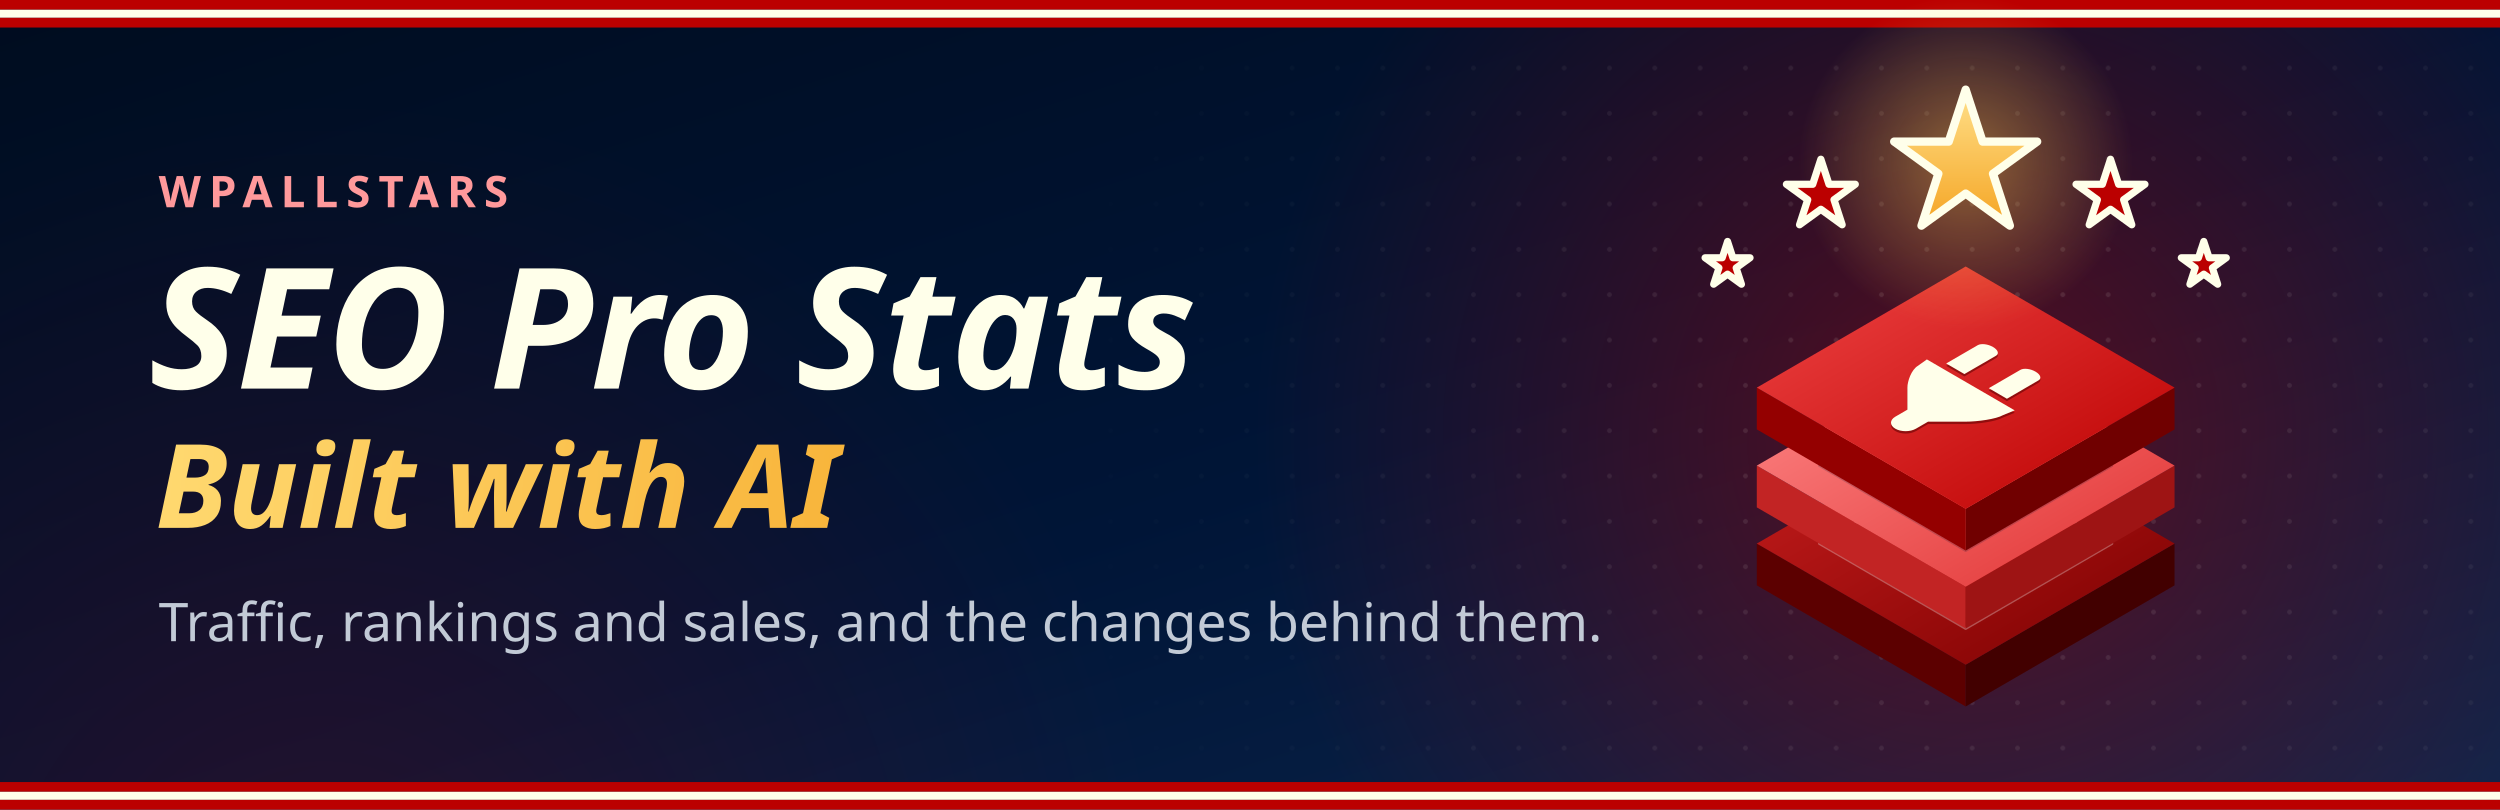
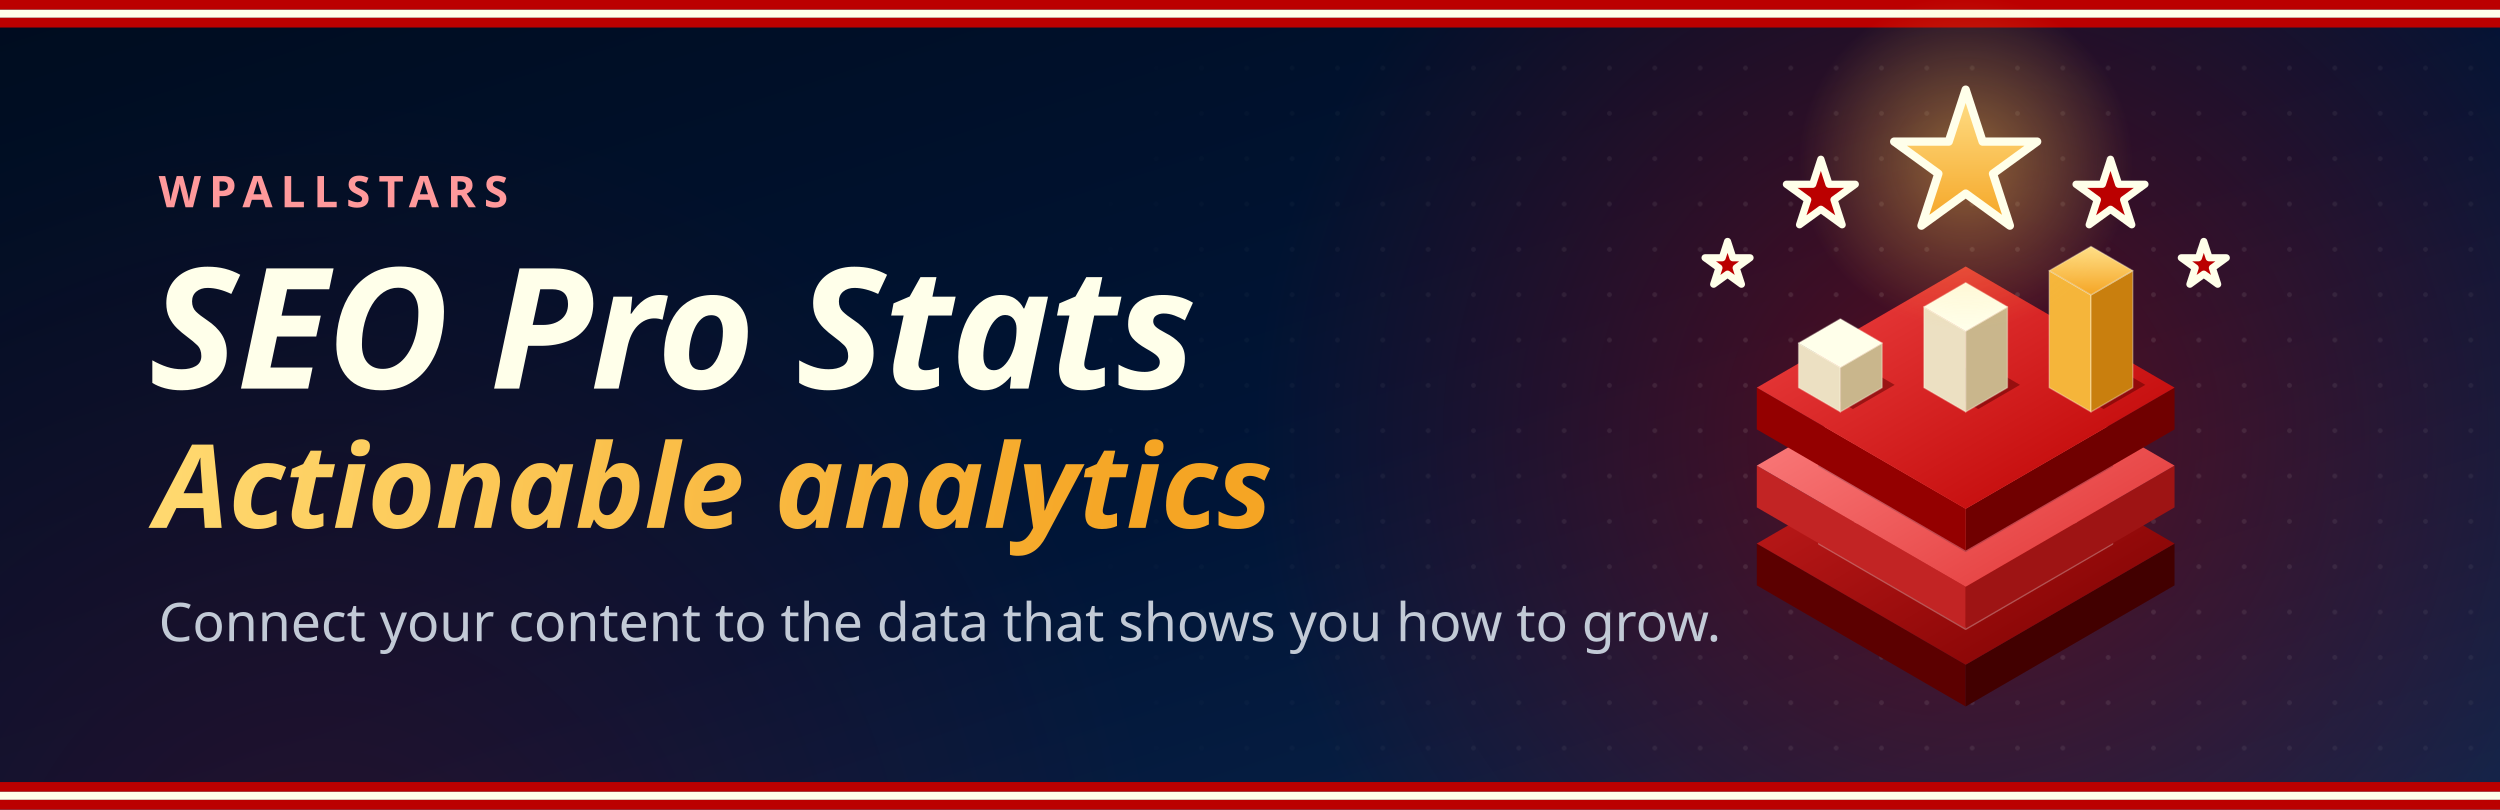
<svg xmlns="http://www.w3.org/2000/svg" xmlns:xlink="http://www.w3.org/1999/xlink" width="1544" height="500" viewBox="0 0 1544 500">
  <defs>
    <linearGradient id="bg" x1="0" y1="0" x2="1" y2="1">
      <stop offset="0" stop-color="#000c1f" />
      <stop offset="0.55" stop-color="#001537" />
      <stop offset="1" stop-color="#0d264d" />
    </linearGradient>
    <radialGradient id="glow-blue" cx="1214" cy="270" r="440" gradientUnits="userSpaceOnUse">
      <stop offset="0" stop-color="#bb0000" stop-opacity="0.45" />
      <stop offset="1" stop-color="#bb0000" stop-opacity="0" />
    </radialGradient>
    <radialGradient id="glow-red" cx="200" cy="580" r="520" gradientUnits="userSpaceOnUse">
      <stop offset="0" stop-color="#bb0000" stop-opacity="0.2" />
      <stop offset="1" stop-color="#bb0000" stop-opacity="0" />
    </radialGradient>
    <radialGradient id="glow-gold" cx="1214" cy="76" r="120" gradientUnits="userSpaceOnUse">
      <stop offset="0" stop-color="#ffc94d" stop-opacity="0.45" />
      <stop offset="1" stop-color="#ffc94d" stop-opacity="0" />
    </radialGradient>
    <radialGradient id="dots-fade" cx="1214" cy="260" r="560" gradientUnits="userSpaceOnUse">
      <stop offset="0" stop-color="#fff" stop-opacity="1" />
      <stop offset="1" stop-color="#fff" stop-opacity="0" />
    </radialGradient>
    <pattern id="dots" width="28" height="28" patternUnits="userSpaceOnUse">
      <circle cx="14" cy="14" r="1.5" fill="#ffffea" fill-opacity="0.12" />
    </pattern>
    <mask id="dots-mask">
      <rect width="1544" height="500" fill="url(#dots-fade)" />
    </mask>
    <linearGradient id="gold" x1="0" y1="0" x2="0" y2="1">
      <stop offset="0" stop-color="#ffe08a" />
      <stop offset="1" stop-color="#f5a524" />
    </linearGradient>
    <linearGradient id="gold-text" x1="96" y1="280" x2="700" y2="340" gradientUnits="userSpaceOnUse">
      <stop offset="0" stop-color="#ffd970" />
      <stop offset="1" stop-color="#f5a524" />
    </linearGradient>
    <linearGradient id="top-red" x1="0" y1="0" x2="1" y2="1">
      <stop offset="0" stop-color="#ef4444" />
      <stop offset="1" stop-color="#bb0000" />
    </linearGradient>
    <linearGradient id="top-cream" x1="0" y1="0" x2="1" y2="1">
      <stop offset="0" stop-color="#ff8a8a" />
      <stop offset="1" stop-color="#e03131" />
    </linearGradient>
    <linearGradient id="top-blue" x1="0" y1="0" x2="1" y2="1">
      <stop offset="0" stop-color="#c81e1e" />
      <stop offset="1" stop-color="#7a0000" />
    </linearGradient>
    <polygon id="star" points="0,-1 0.225,-0.309 0.951,-0.309 0.363,0.118 0.588,0.809 0,0.382 -0.588,0.809 -0.363,0.118 -0.951,-0.309 -0.225,-0.309" />
  </defs>
  <rect width="1544" height="500" fill="url(#bg)" />
  <rect width="1544" height="500" fill="url(#glow-red)" />
  <rect width="1544" height="500" fill="url(#glow-blue)" />
  <rect width="1544" height="500" fill="url(#dots)" mask="url(#dots-mask)" />
  <g>
    <rect y="0" width="1544" height="6" fill="#bb0000" />
    <rect y="6" width="1544" height="5" fill="#ffffea" />
    <rect y="11" width="1544" height="6" fill="#bb0000" />
    <rect y="483" width="1544" height="6" fill="#bb0000" />
    <rect y="489" width="1544" height="5" fill="#ffffea" />
    <rect y="494" width="1544" height="6" fill="#bb0000" />
  </g>
  <g transform="translate(1214 248) scale(0.86) translate(-1214 -248)">
    <g stroke-linejoin="round">
      <g transform="translate(0 350)">
        <polygon points="1064,0 1214,87 1214,117 1064,30" fill="#5c0000" />
        <polygon points="1214,87 1364,0 1364,30 1214,117" fill="#420000" />
        <polygon points="1214,-87 1364,0 1214,87 1064,0" fill="url(#top-blue)" />
        <polygon points="1214,-61 1319,0 1214,61 1109,0" fill="none" stroke="#ffffff" stroke-opacity="0.3" stroke-width="2" />
      </g>
      <g transform="translate(0 294)">
        <polygon points="1064,0 1214,87 1214,117 1064,30" fill="#c22424" />
        <polygon points="1214,87 1364,0 1364,30 1214,117" fill="#9e1414" />
        <polygon points="1214,-87 1364,0 1214,87 1064,0" fill="url(#top-cream)" />
        <polygon points="1214,-61 1319,0 1214,61 1109,0" fill="none" stroke="#001537" stroke-opacity="0.18" stroke-width="2" />
      </g>
      <g transform="translate(0 238)">
        <polygon points="1064,0 1214,87 1214,117 1064,30" fill="#940000" />
        <polygon points="1214,87 1364,0 1364,30 1214,117" fill="#700000" />
        <polygon points="1214,-87 1364,0 1214,87 1064,0" fill="url(#top-red)" />
-         <g transform="matrix(4.95 2.871 -4.95 2.871 1214 -57.42)">
-           <path fill="#5c0000" fill-opacity="0.55" transform="translate(0.3 0.3) rotate(-45 10 10)" d="M13.11 4.36L9.87 7.6 8 5.73l3.24-3.24c.35-.34 1.05-.2 1.56.32.52.51.66 1.21.31 1.55zm-8 1.77l.91-1.12 9.01 9.01-1.19.84c-.71.71-2.63 1.16-3.82 1.16H6.14L4.9 17.26c-.59.59-1.54.59-2.12 0-.59-.58-.59-1.53 0-2.12l1.24-1.24v-3.88c0-1.13.4-3.19 1.09-3.89zm7.26 3.97l3.24-3.24c.34-.35 1.04-.21 1.55.31.52.51.66 1.21.31 1.55l-3.24 3.25z" />
-           <path fill="#ffffea" transform="rotate(-45 10 10)" d="M13.11 4.36L9.87 7.6 8 5.73l3.24-3.24c.35-.34 1.05-.2 1.56.32.52.51.66 1.21.31 1.55zm-8 1.77l.91-1.12 9.01 9.01-1.19.84c-.71.71-2.63 1.16-3.82 1.16H6.14L4.9 17.26c-.59.59-1.54.59-2.12 0-.59-.58-.59-1.53 0-2.12l1.24-1.24v-3.88c0-1.13.4-3.19 1.09-3.89zm7.26 3.97l3.24-3.24c.34-.35 1.04-.21 1.55.31.52.51.66 1.21.31 1.55l-3.24 3.25z" />
+         <g fill="#5c0000" fill-opacity="0.5">
+           <polygon points="1103,-2 1133,-19.4 1163,-2 1133,15.4" />
+           <polygon points="1193,-2 1223,-19.4 1253,-2 1223,15.4" />
+           <polygon points="1283,-2 1313,-19.4 1343,-2 1313,15.4" />
+         </g>
+         <g stroke="#ffffea" stroke-opacity="0.35" stroke-width="1" stroke-linejoin="round">
+           <polygon points="1094,0 1124,17.4 1124,-14.6 1094,-32" fill="#ece0c2" />
+           <polygon points="1124,17.4 1154,0 1154,-32 1124,-14.6" fill="#c9b68c" />
+           <polygon points="1094,-32 1124,-49.4 1154,-32 1124,-14.6" fill="#ffffea" />
+           <polygon points="1184,0 1214,17.4 1214,-40.6 1184,-58" fill="#ece0c2" />
+           <polygon points="1214,17.4 1244,0 1244,-58 1214,-40.6" fill="#c9b68c" />
+           <polygon points="1184,-58 1214,-75.4 1244,-58 1214,-40.6" fill="#ffffea" />
+           <polygon points="1274,0 1304,17.4 1304,-66.6 1274,-84" fill="#f5b53a" />
+           <polygon points="1304,17.4 1334,0 1334,-84 1304,-66.6" fill="#c97f0e" />
+           <polygon points="1274,-84 1304,-101.4 1334,-84 1304,-66.6" fill="url(#gold)" />
        </g>
      </g>
    </g>
    <circle cx="1214" cy="76" r="120" fill="url(#glow-gold)" />
    <g stroke-linejoin="round">
      <g fill="#bb0000" stroke="#ffffea" stroke-width="5">
        <use xlink:href="#star" transform="translate(1043 150) scale(17)" stroke-width="0.3" />
        <use xlink:href="#star" transform="translate(1110 100) scale(26)" stroke-width="0.2" />
        <use xlink:href="#star" transform="translate(1318 100) scale(26)" stroke-width="0.2" />
        <use xlink:href="#star" transform="translate(1385 150) scale(17)" stroke-width="0.3" />
      </g>
      <use xlink:href="#star" transform="translate(1214 78) scale(54)" fill="url(#gold)" stroke="#ffffea" stroke-width="0.11" />
    </g>
  </g>
  <g font-family="Zilla Slab" text-rendering="geometricPrecision">
    <text x="98" y="128" font-size="27" font-weight="600" letter-spacing="5" fill="#ff999b">WPALLSTARS</text>
    <text x="92" y="240" font-size="104" font-weight="700" font-style="italic" letter-spacing="-1" fill="#ffffea">SEO Pro Stats</text>
-     <text x="96" y="326" font-size="72" font-weight="700" font-style="italic" fill="url(#gold-text)">Built with AI</text>
-     <text x="98" y="396" font-size="33" font-weight="500" fill="#c2cad6">Traffic, rankings and sales, and the changes behind them.</text>
+     <text x="96" y="326" font-size="72" font-weight="700" font-style="italic" fill="url(#gold-text)">Actionable analytics</text>
+     <text x="98" y="396" font-size="33" font-weight="500" fill="#c2cad6">Connect your content to the data that shows you how to grow.</text>
  </g>
</svg>
